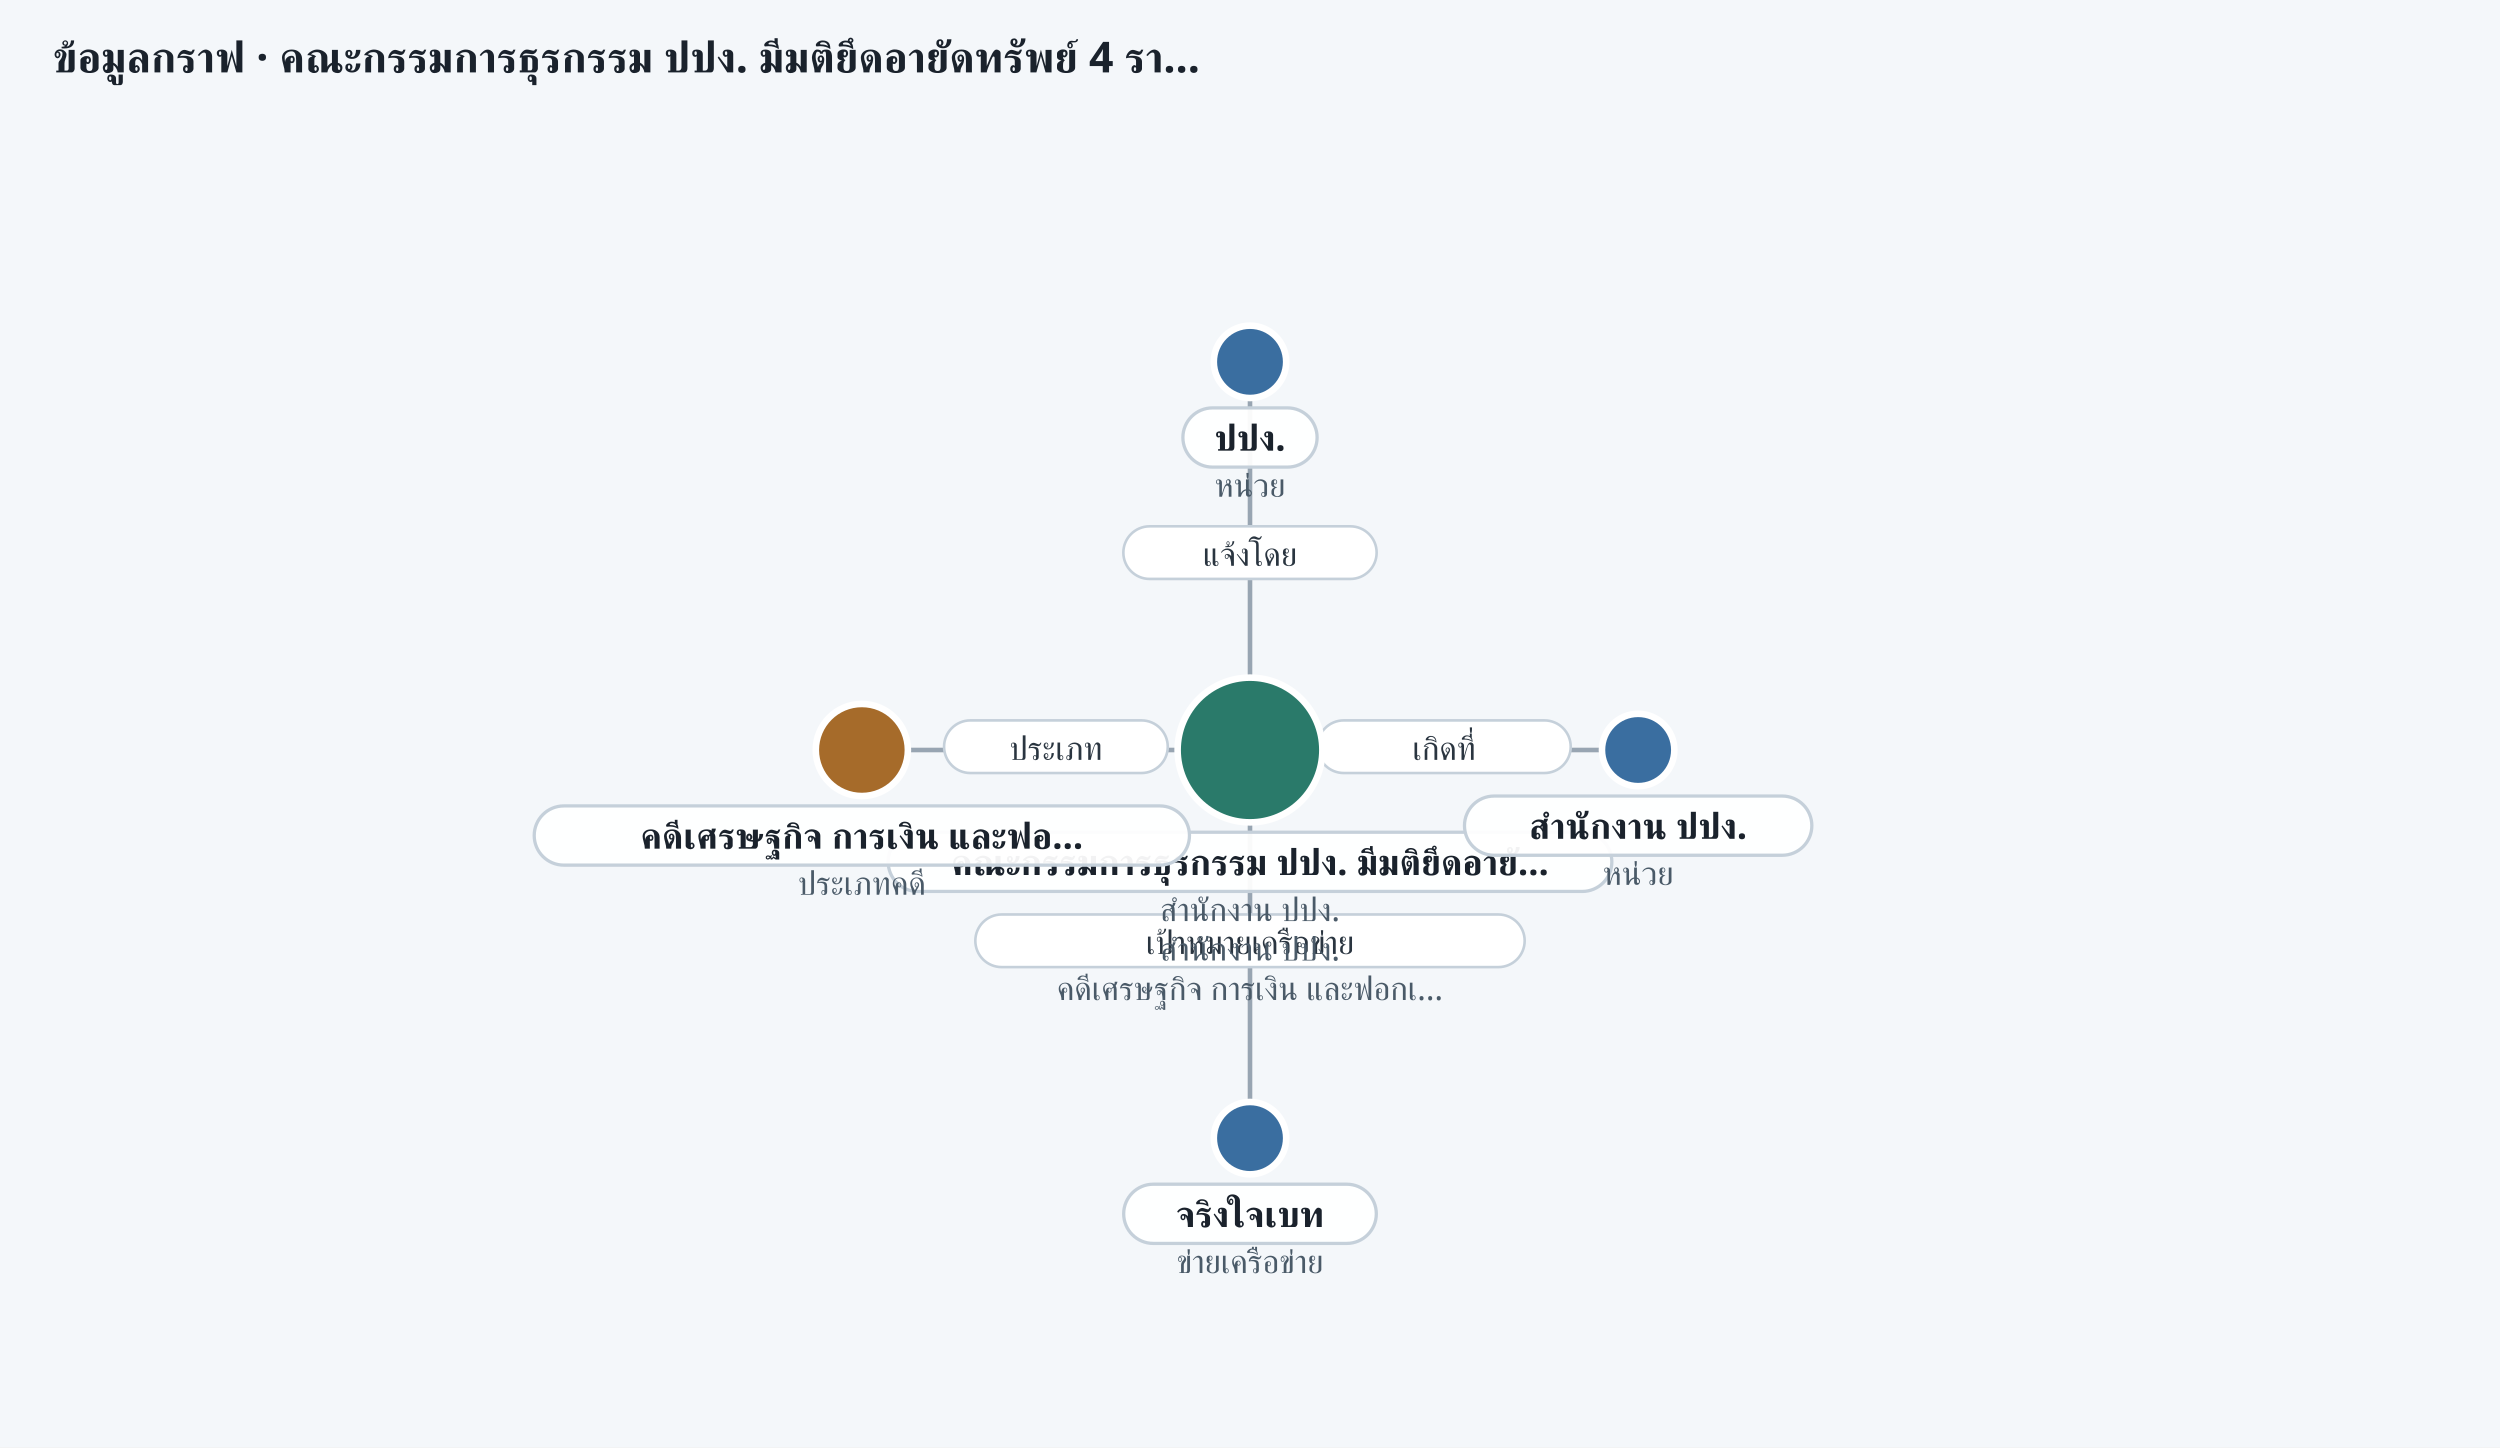
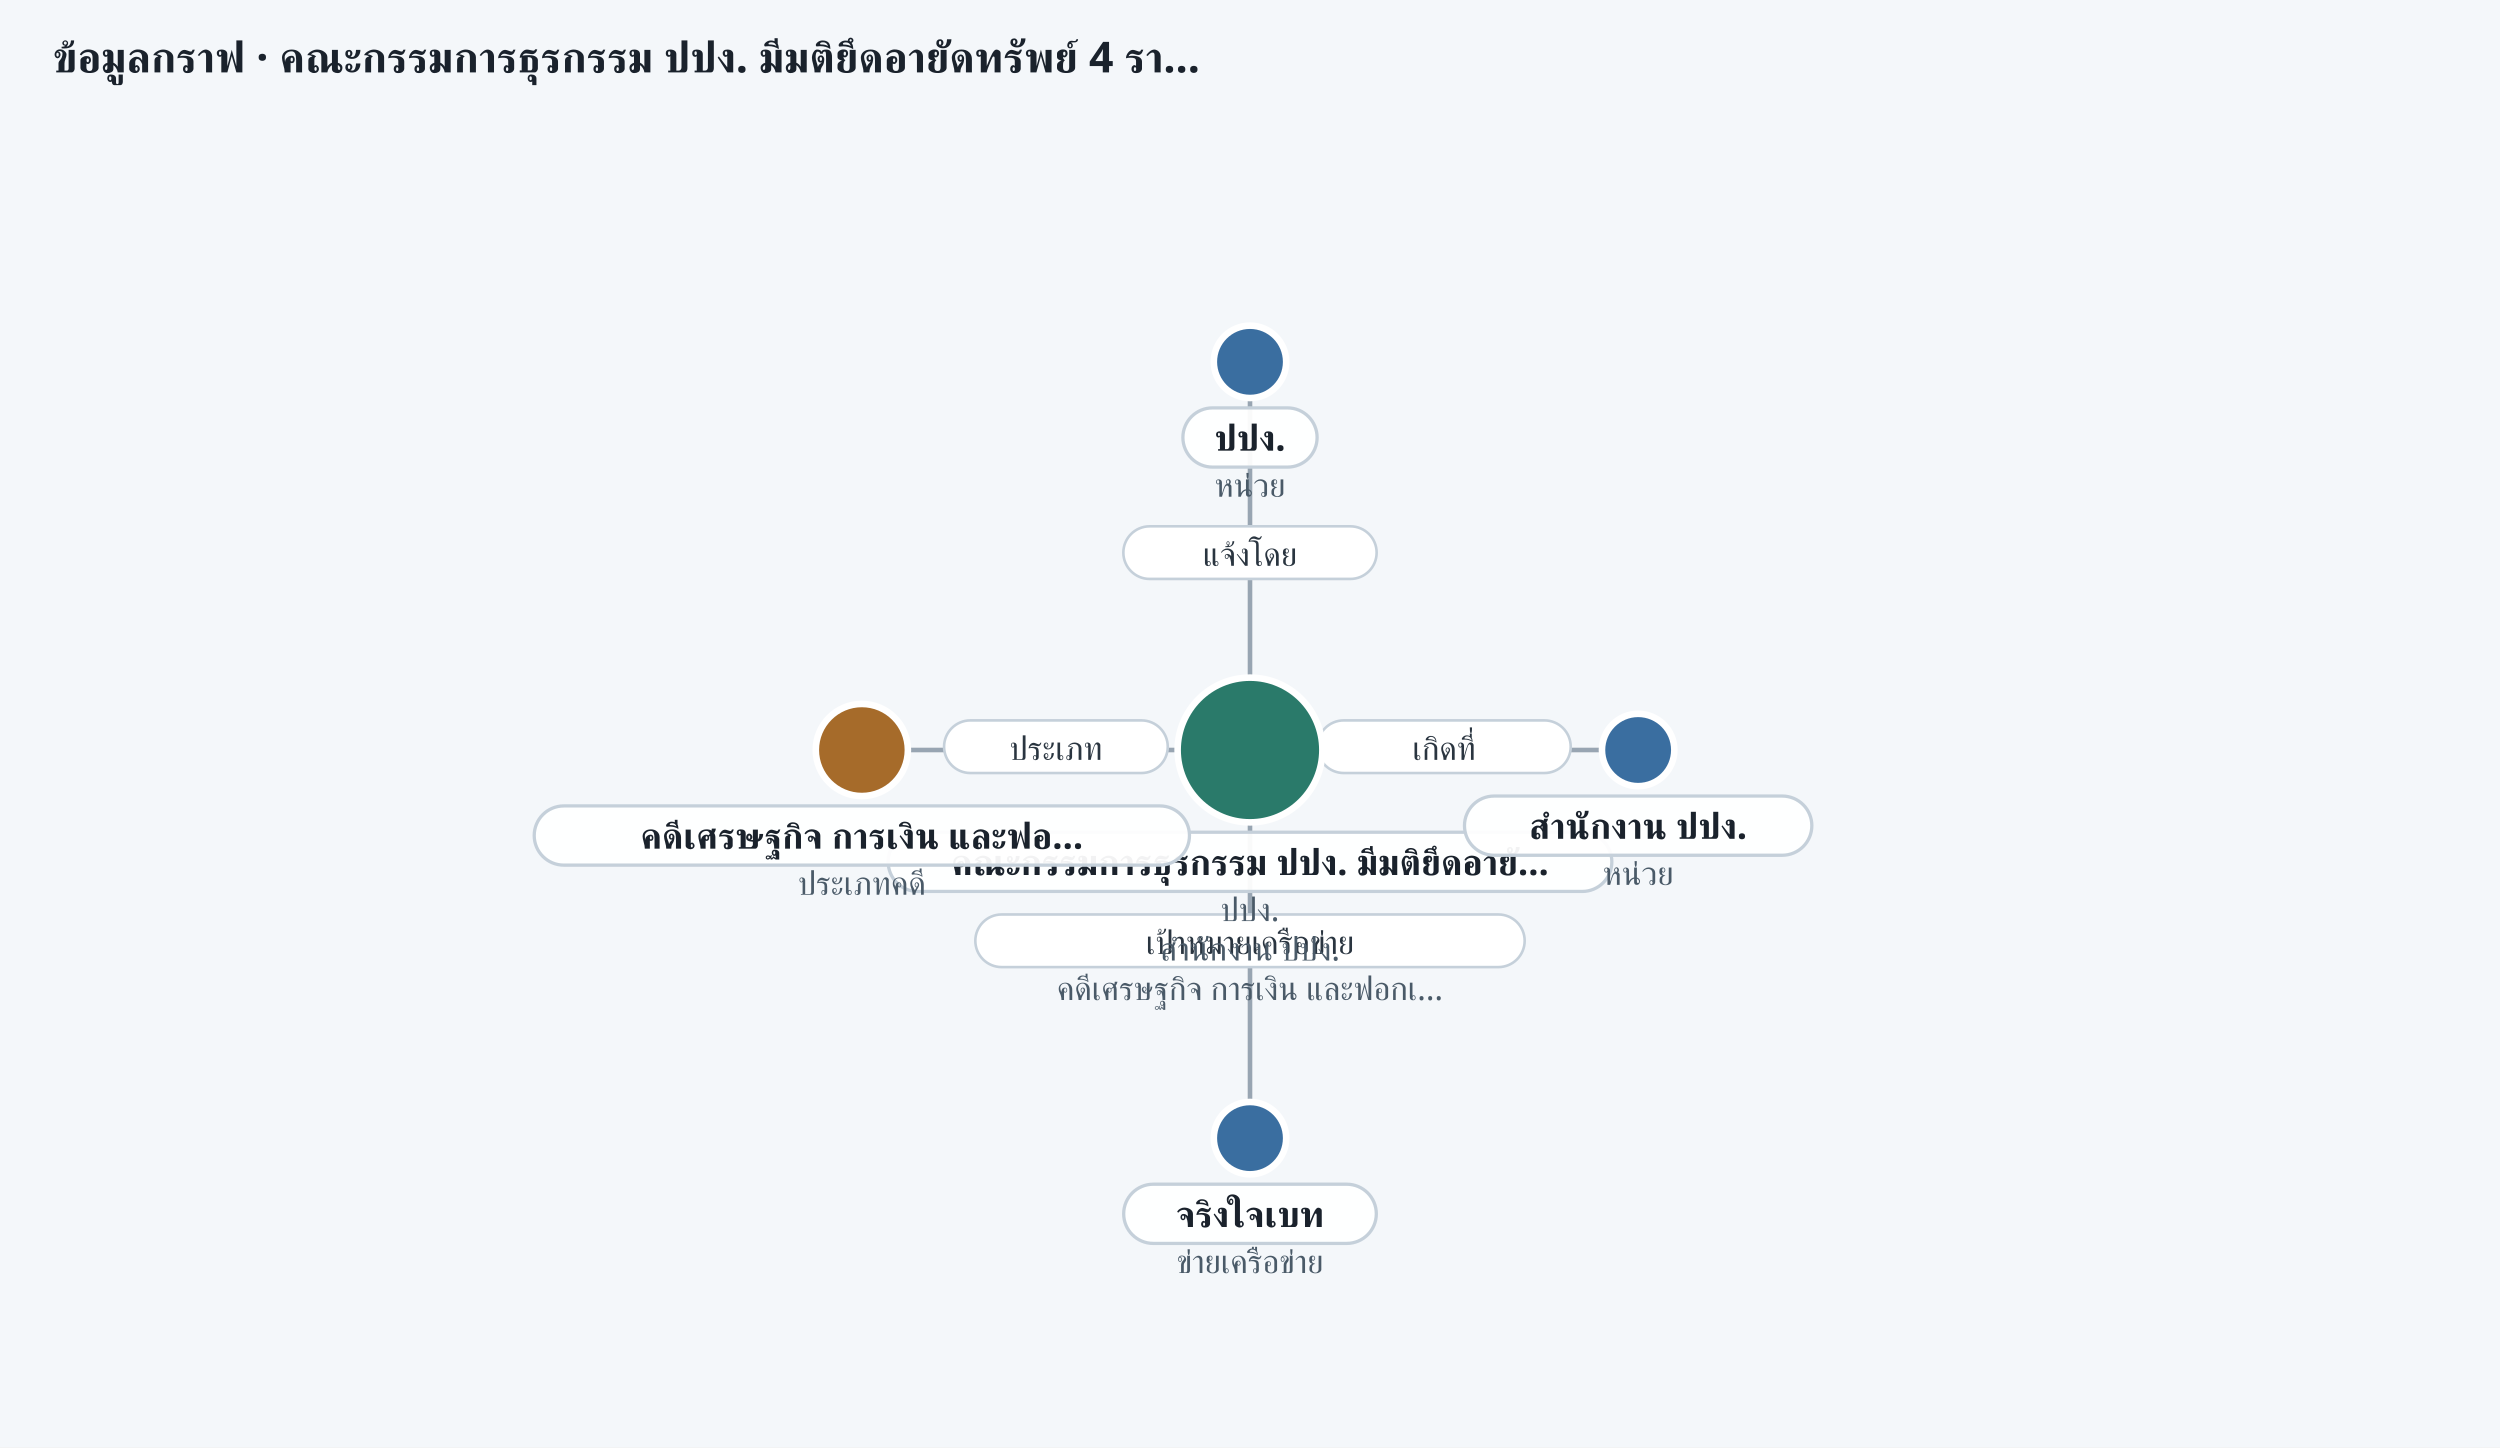
<svg xmlns="http://www.w3.org/2000/svg" width="760" height="440" viewBox="0 0 760 440" role="img" aria-label="ego graph 20261107-econ-02">
  <rect width="100%" height="100%" fill="#f4f7fa" />
  <text x="16" y="22" font-size="13" font-weight="700" fill="#1a222c" font-family="Sarabun, Anuphan, sans-serif">ข้อมูลกราฟ · คณะกรรมการธุรกรรม ปปง. มีมติยึดอายัดทรัพย์ 4 รา…</text>
  <line x1="380.0" y1="228.0" x2="380.0" y2="110.0" stroke="#7a8a9a" stroke-width="1.4" opacity="0.75" />
  <rect x="341.5" y="160.0" width="77.0" height="16" rx="8" fill="#fff" stroke="#c5d0da" stroke-width="0.8" />
  <text x="380.0" y="172.0" text-anchor="middle" font-size="10" fill="#2a3540" font-family="Sarabun, Anuphan, sans-serif">แจ้งโดย</text>
  <line x1="380.0" y1="228.0" x2="498.0" y2="228.0" stroke="#7a8a9a" stroke-width="1.4" opacity="0.75" />
  <rect x="400.5" y="219.0" width="77.0" height="16" rx="8" fill="#fff" stroke="#c5d0da" stroke-width="0.8" />
  <text x="439.0" y="231.0" text-anchor="middle" font-size="10" fill="#2a3540" font-family="Sarabun, Anuphan, sans-serif">เกิดที่</text>
  <line x1="380.0" y1="228.0" x2="380.0" y2="346.0" stroke="#7a8a9a" stroke-width="1.4" opacity="0.75" />
  <rect x="296.5" y="278.0" width="167.0" height="16" rx="8" fill="#fff" stroke="#c5d0da" stroke-width="0.8" />
  <text x="380.0" y="290.0" text-anchor="middle" font-size="10" fill="#2a3540" font-family="Sarabun, Anuphan, sans-serif">เป้าหมายเครือข่าย</text>
  <line x1="380.0" y1="228.0" x2="262.0" y2="228.0" stroke="#7a8a9a" stroke-width="1.4" opacity="0.75" />
  <rect x="287.0" y="219.0" width="68.0" height="16" rx="8" fill="#fff" stroke="#c5d0da" stroke-width="0.8" />
  <text x="321.0" y="231.0" text-anchor="middle" font-size="10" fill="#2a3540" font-family="Sarabun, Anuphan, sans-serif">ประเภท</text>
  <circle cx="380.0" cy="228.0" r="22" fill="#2a7a6a" stroke="#fff" stroke-width="2" />
  <rect x="270.0" y="253.0" width="220.0" height="18" rx="9" fill="rgba(255,255,255,0.94)" stroke="#c5d0da" />
  <text x="380.0" y="266.0" text-anchor="middle" font-size="11" font-weight="600" fill="#1a222c" font-family="Sarabun, Anuphan, sans-serif">คณะกรรมการธุรกรรม ปปง. มีมติยึดอายั…</text>
-   <text x="380.0" y="280.0" text-anchor="middle" font-size="10" fill="#4a5a68" font-family="Sarabun, Anuphan, sans-serif">สำนักงาน ปปง.</text>
+   <text x="380.0" y="280.0" text-anchor="middle" font-size="10" fill="#4a5a68" font-family="Sarabun, Anuphan, sans-serif">ปปง.</text>
  <text x="380.0" y="292.0" text-anchor="middle" font-size="10" fill="#4a5a68" font-family="Sarabun, Anuphan, sans-serif">สำนักงาน ปปง.</text>
  <text x="380.0" y="304.0" text-anchor="middle" font-size="10" fill="#4a5a68" font-family="Sarabun, Anuphan, sans-serif">คดีเศรษฐกิจ การเงิน และฟอกเ…</text>
  <circle cx="380.0" cy="110.0" r="11" fill="#3a6ea0" stroke="#fff" stroke-width="2" />
  <rect x="359.6" y="124.0" width="40.8" height="18" rx="9" fill="rgba(255,255,255,0.94)" stroke="#c5d0da" />
  <text x="380.0" y="137.0" text-anchor="middle" font-size="11" font-weight="600" fill="#1a222c" font-family="Sarabun, Anuphan, sans-serif">ปปง.</text>
  <text x="380.0" y="151.0" text-anchor="middle" font-size="10" fill="#4a5a68" font-family="Sarabun, Anuphan, sans-serif">หน่วย</text>
  <circle cx="498.0" cy="228.0" r="11" fill="#3a6ea0" stroke="#fff" stroke-width="2" />
  <rect x="445.2" y="242.0" width="105.6" height="18" rx="9" fill="rgba(255,255,255,0.94)" stroke="#c5d0da" />
  <text x="498.0" y="255.0" text-anchor="middle" font-size="11" font-weight="600" fill="#1a222c" font-family="Sarabun, Anuphan, sans-serif">สำนักงาน ปปง.</text>
  <text x="498.0" y="269.0" text-anchor="middle" font-size="10" fill="#4a5a68" font-family="Sarabun, Anuphan, sans-serif">หน่วย</text>
  <circle cx="380.0" cy="346.0" r="11" fill="#3a6ea0" stroke="#fff" stroke-width="2" />
  <rect x="341.6" y="360.0" width="76.8" height="18" rx="9" fill="rgba(255,255,255,0.94)" stroke="#c5d0da" />
  <text x="380.0" y="373.0" text-anchor="middle" font-size="11" font-weight="600" fill="#1a222c" font-family="Sarabun, Anuphan, sans-serif">จริงใจเบท</text>
  <text x="380.0" y="387.0" text-anchor="middle" font-size="10" fill="#4a5a68" font-family="Sarabun, Anuphan, sans-serif">ข่ายเครือข่าย</text>
  <circle cx="262.0" cy="228.0" r="14" fill="#a66b2a" stroke="#fff" stroke-width="2" />
  <rect x="162.4" y="245.0" width="199.2" height="18" rx="9" fill="rgba(255,255,255,0.94)" stroke="#c5d0da" />
  <text x="262.0" y="258.0" text-anchor="middle" font-size="11" font-weight="600" fill="#1a222c" font-family="Sarabun, Anuphan, sans-serif">คดีเศรษฐกิจ การเงิน และฟอ…</text>
  <text x="262.0" y="272.0" text-anchor="middle" font-size="10" fill="#4a5a68" font-family="Sarabun, Anuphan, sans-serif">ประเภทคดี</text>
</svg>
